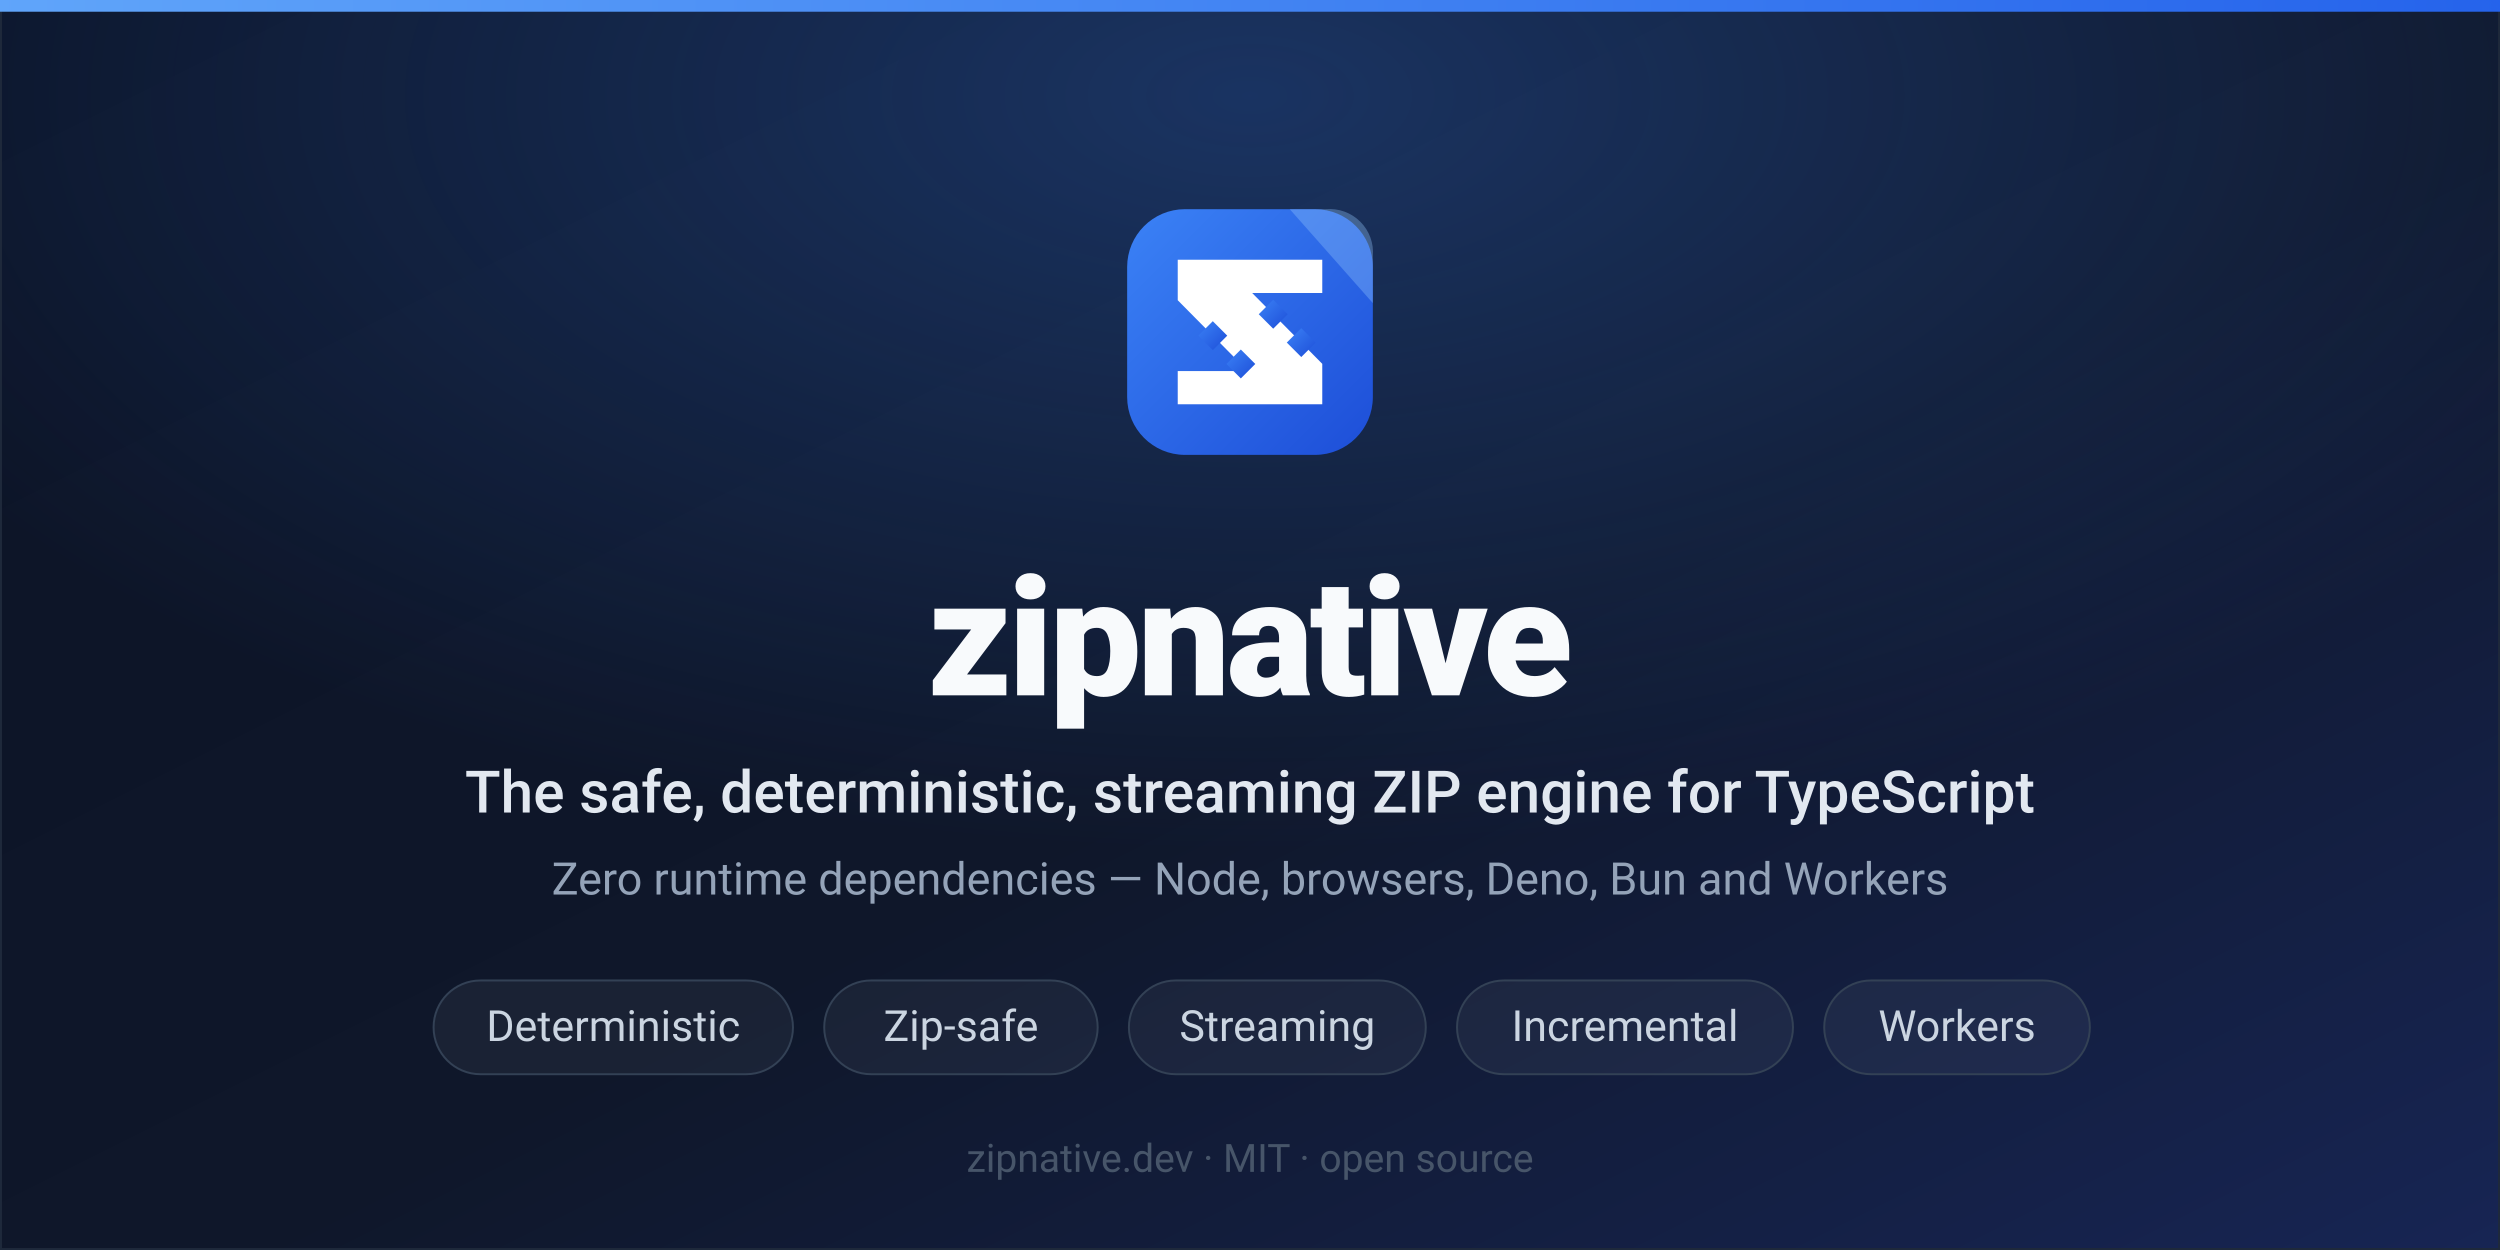
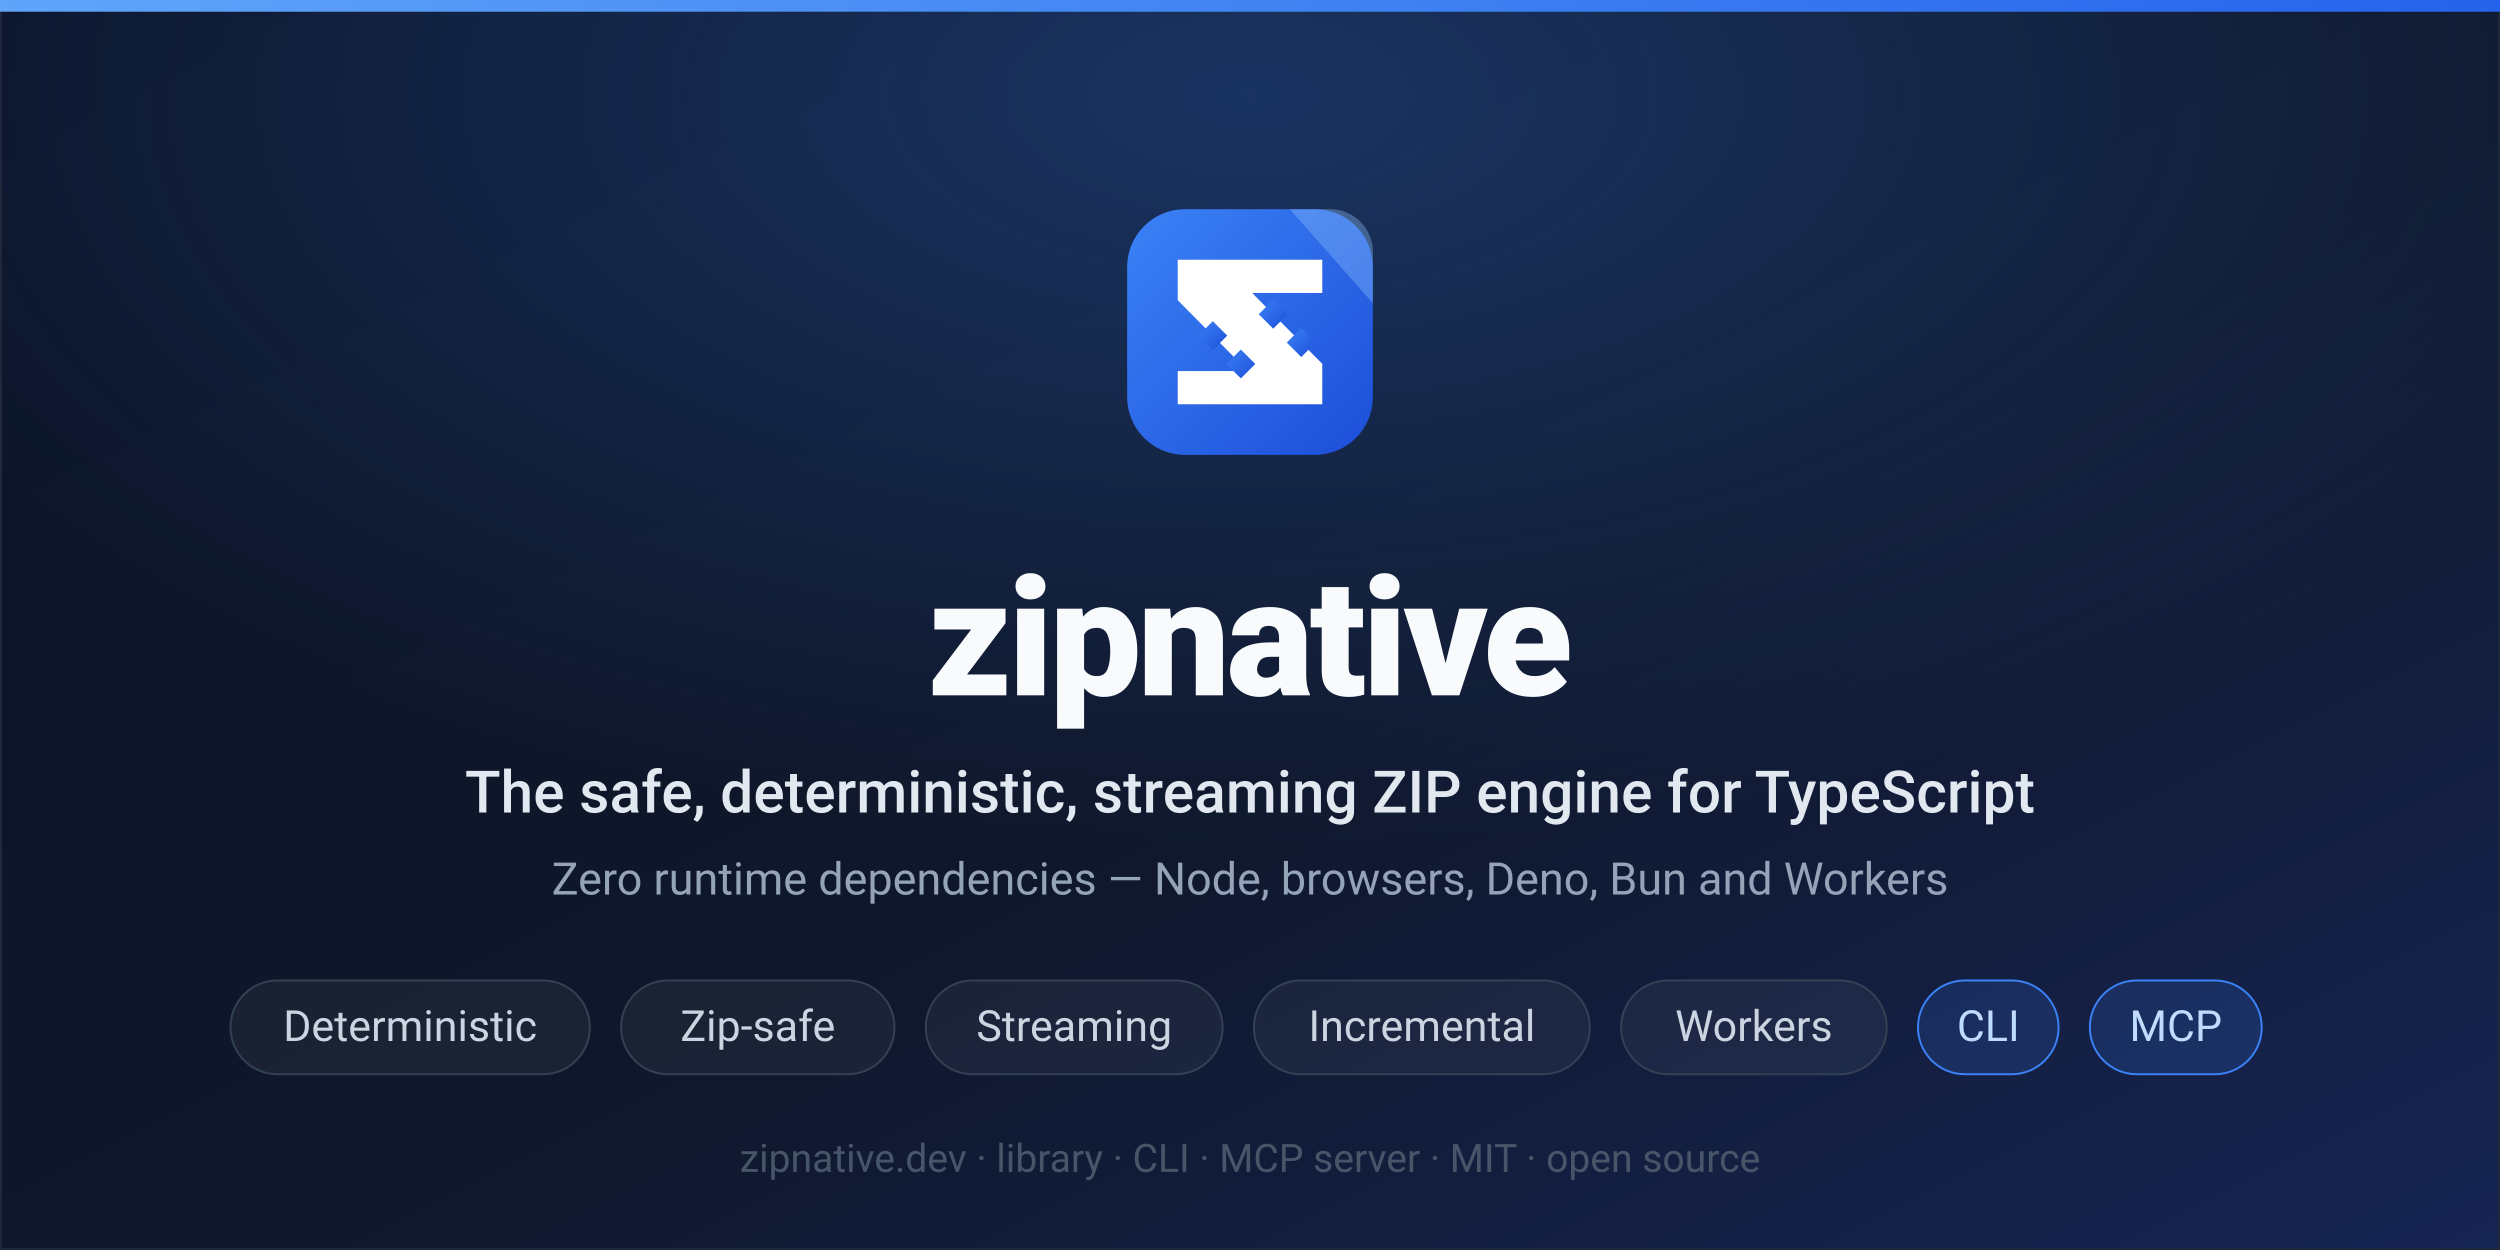
<svg xmlns="http://www.w3.org/2000/svg" width="1280" height="640" viewBox="0 0 1280 640">
  <defs>
    <linearGradient id="sp-bg" x1="0" y1="0" x2="1" y2="1">
      <stop offset="0%" stop-color="#0b1326" />
      <stop offset="55%" stop-color="#0f172a" />
      <stop offset="100%" stop-color="#172554" />
    </linearGradient>
    <radialGradient id="sp-glow" cx="50%" cy="8%" r="60%">
      <stop offset="0%" stop-color="#3b82f6" stop-opacity="0.28" />
      <stop offset="100%" stop-color="#3b82f6" stop-opacity="0" />
    </radialGradient>
    <linearGradient id="sp-accent" x1="0" y1="0" x2="1" y2="0">
      <stop offset="0%" stop-color="#60a5fa" />
      <stop offset="100%" stop-color="#2563eb" />
    </linearGradient>
    <linearGradient id="sp-logo-grad" x1="0" y1="0" x2="1" y2="1">
      <stop offset="0%" stop-color="#3B82F6" />
      <stop offset="100%" stop-color="#1D4ED8" />
    </linearGradient>
  </defs>
  <rect width="1280" height="640" fill="url(#sp-bg)" />
  <rect width="1280" height="640" fill="url(#sp-glow)" />
  <rect x="0.5" y="0.5" width="1279" height="639" fill="none" stroke="#1e293b" />
  <rect x="0" y="0" width="1280" height="6" fill="url(#sp-accent)" />
  <g transform="translate(566, 96)">
    <g transform="scale(3.7)">
      <rect x="3" y="3" width="34" height="34" rx="8" fill="url(#sp-logo-grad)" />
      <path d="M25.5 3h5a6 6 0 0 1 6.5 6.5V16L25.5 3z" fill="#93C5FD" opacity="0.35" />
      <path d="M10 10h20v4.6H20.3L30 24.4V30H10v-4.6h9.7L10 15.6z" fill="#ffffff" />
      <g fill="url(#sp-logo-grad)">
        <path d="M21.21 17.54l2-2 2 2-2 2z" />
        <path d="M25.09 21.46l2-2 2 2-2 2z" />
        <path d="M12.85 20.5l2-2 2 2-2 2z" />
        <path d="M16.73 24.42l2-2 2 2-2 2z" />
      </g>
    </g>
  </g>
  <text x="640" y="356" text-anchor="middle" font-family="'Segoe UI', -apple-system, BlinkMacSystemFont, Roboto, 'Helvetica Neue', Arial, sans-serif" font-size="84" font-weight="800" fill="#f8fafc" letter-spacing="-2">zipnative</text>
  <text x="640" y="416" text-anchor="middle" font-family="'Segoe UI', -apple-system, BlinkMacSystemFont, Roboto, 'Helvetica Neue', Arial, sans-serif" font-size="30" font-weight="500" fill="#e2e8f0">The safe, deterministic, streaming ZIP engine for TypeScript</text>
  <text x="640" y="458" text-anchor="middle" font-family="'Segoe UI', -apple-system, BlinkMacSystemFont, Roboto, 'Helvetica Neue', Arial, sans-serif" font-size="23" fill="#94a3b8">Zero runtime dependencies — Node, browsers, Deno, Bun and Workers</text>
  <g font-family="'Segoe UI', -apple-system, BlinkMacSystemFont, Roboto, 'Helvetica Neue', Arial, sans-serif" font-size="22" fill="#cbd5e1" text-anchor="middle">
-     <rect x="222" y="502" width="184" height="48" rx="24" fill="#ffffff" fill-opacity="0.05" stroke="#334155" />
-     <text x="314" y="533">Deterministic</text>
-     <rect x="422" y="502" width="140" height="48" rx="24" fill="#ffffff" fill-opacity="0.05" stroke="#334155" />
-     <text x="492" y="533">Zip-safe</text>
-     <rect x="578" y="502" width="152" height="48" rx="24" fill="#ffffff" fill-opacity="0.05" stroke="#334155" />
-     <text x="654" y="533">Streaming</text>
-     <rect x="746" y="502" width="172" height="48" rx="24" fill="#ffffff" fill-opacity="0.05" stroke="#334155" />
-     <text x="832" y="533">Incremental</text>
-     <rect x="934" y="502" width="136" height="48" rx="24" fill="#ffffff" fill-opacity="0.05" stroke="#334155" />
-     <text x="1002" y="533">Workers</text>
+     <rect x="118" y="502" width="184" height="48" rx="24" fill="#ffffff" fill-opacity="0.05" stroke="#334155" />
+     <text x="210" y="533">Deterministic</text>
+     <rect x="318" y="502" width="140" height="48" rx="24" fill="#ffffff" fill-opacity="0.05" stroke="#334155" />
+     <text x="388" y="533">Zip-safe</text>
+     <rect x="474" y="502" width="152" height="48" rx="24" fill="#ffffff" fill-opacity="0.05" stroke="#334155" />
+     <text x="550" y="533">Streaming</text>
+     <rect x="642" y="502" width="172" height="48" rx="24" fill="#ffffff" fill-opacity="0.05" stroke="#334155" />
+     <text x="728" y="533">Incremental</text>
+     <rect x="830" y="502" width="136" height="48" rx="24" fill="#ffffff" fill-opacity="0.05" stroke="#334155" />
+     <text x="898" y="533">Workers</text>
+     <rect x="982" y="502" width="72" height="48" rx="24" fill="#3b82f6" fill-opacity="0.16" stroke="#3b82f6" />
+     <text x="1018" y="533" fill="#bfdbfe">CLI</text>
+     <rect x="1070" y="502" width="88" height="48" rx="24" fill="#3b82f6" fill-opacity="0.16" stroke="#3b82f6" />
+     <text x="1114" y="533" fill="#bfdbfe">MCP</text>
  </g>
-   <text x="640" y="600" text-anchor="middle" font-family="'Segoe UI', -apple-system, BlinkMacSystemFont, Roboto, 'Helvetica Neue', Arial, sans-serif" font-size="20" fill="#475569">zipnative.dev · MIT · open source</text>
+   <text x="640" y="600" text-anchor="middle" font-family="'Segoe UI', -apple-system, BlinkMacSystemFont, Roboto, 'Helvetica Neue', Arial, sans-serif" font-size="20" fill="#475569">zipnative.dev · library · CLI · MCP server · MIT · open source</text>
</svg>
